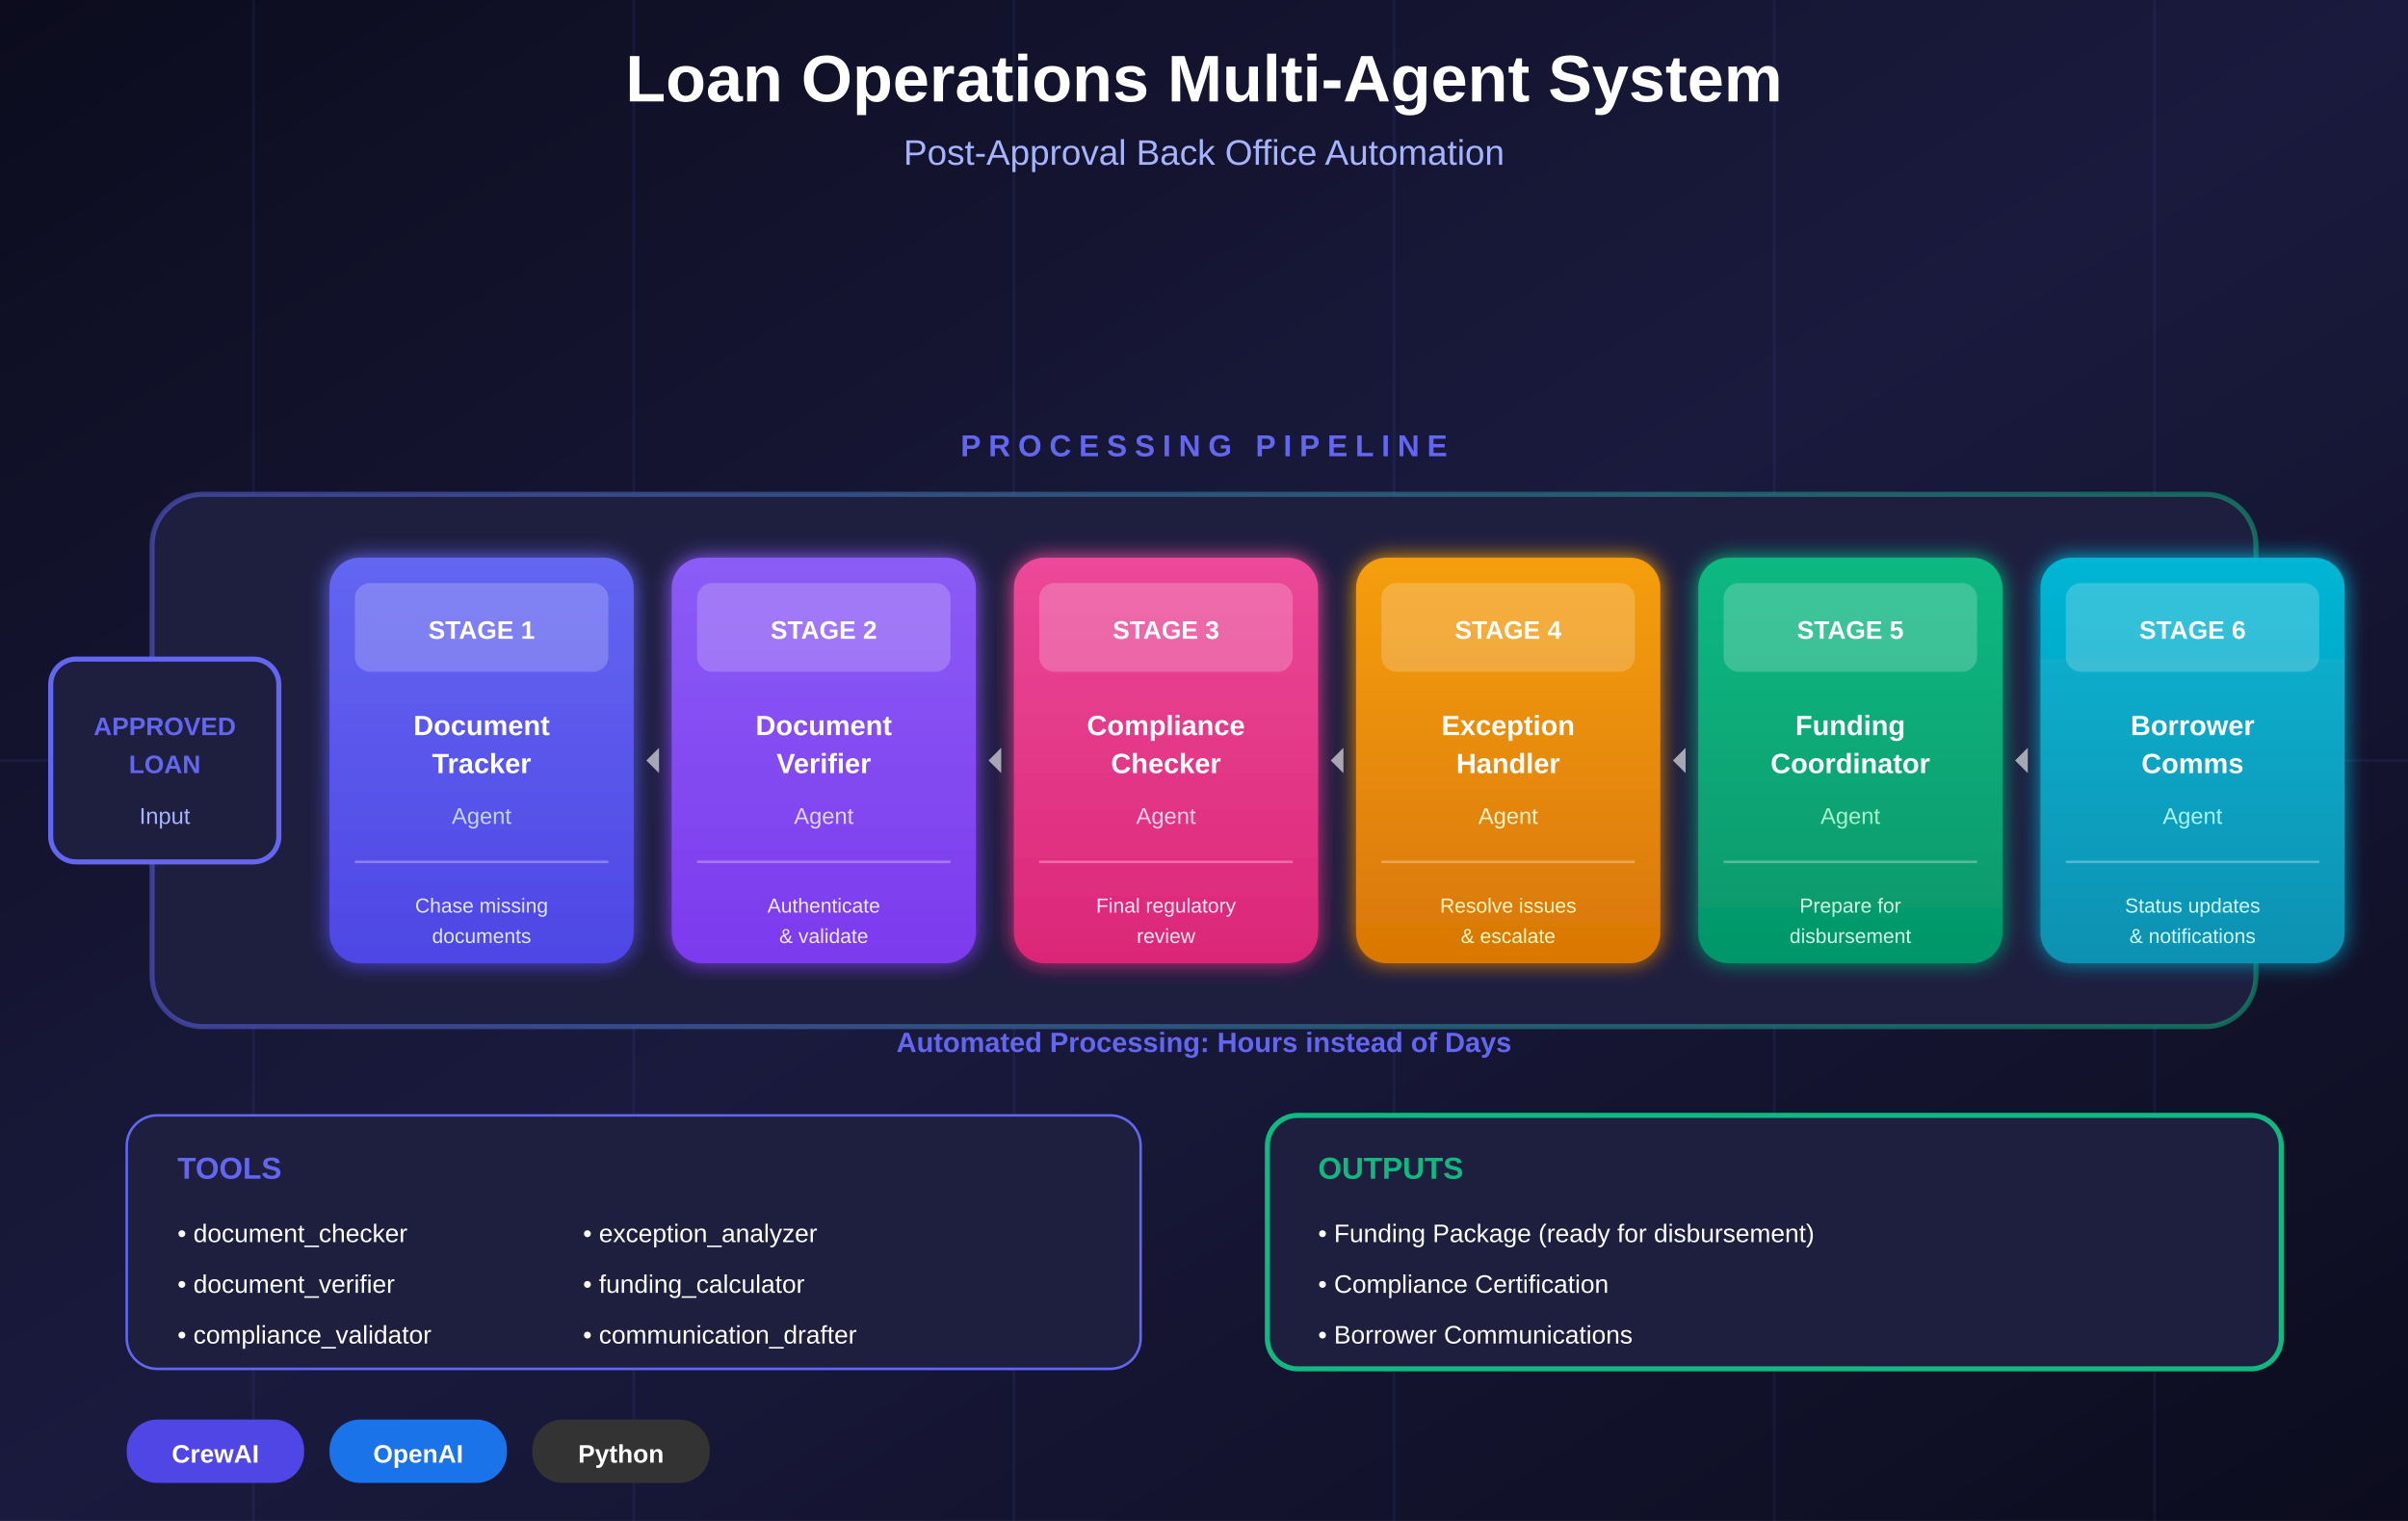
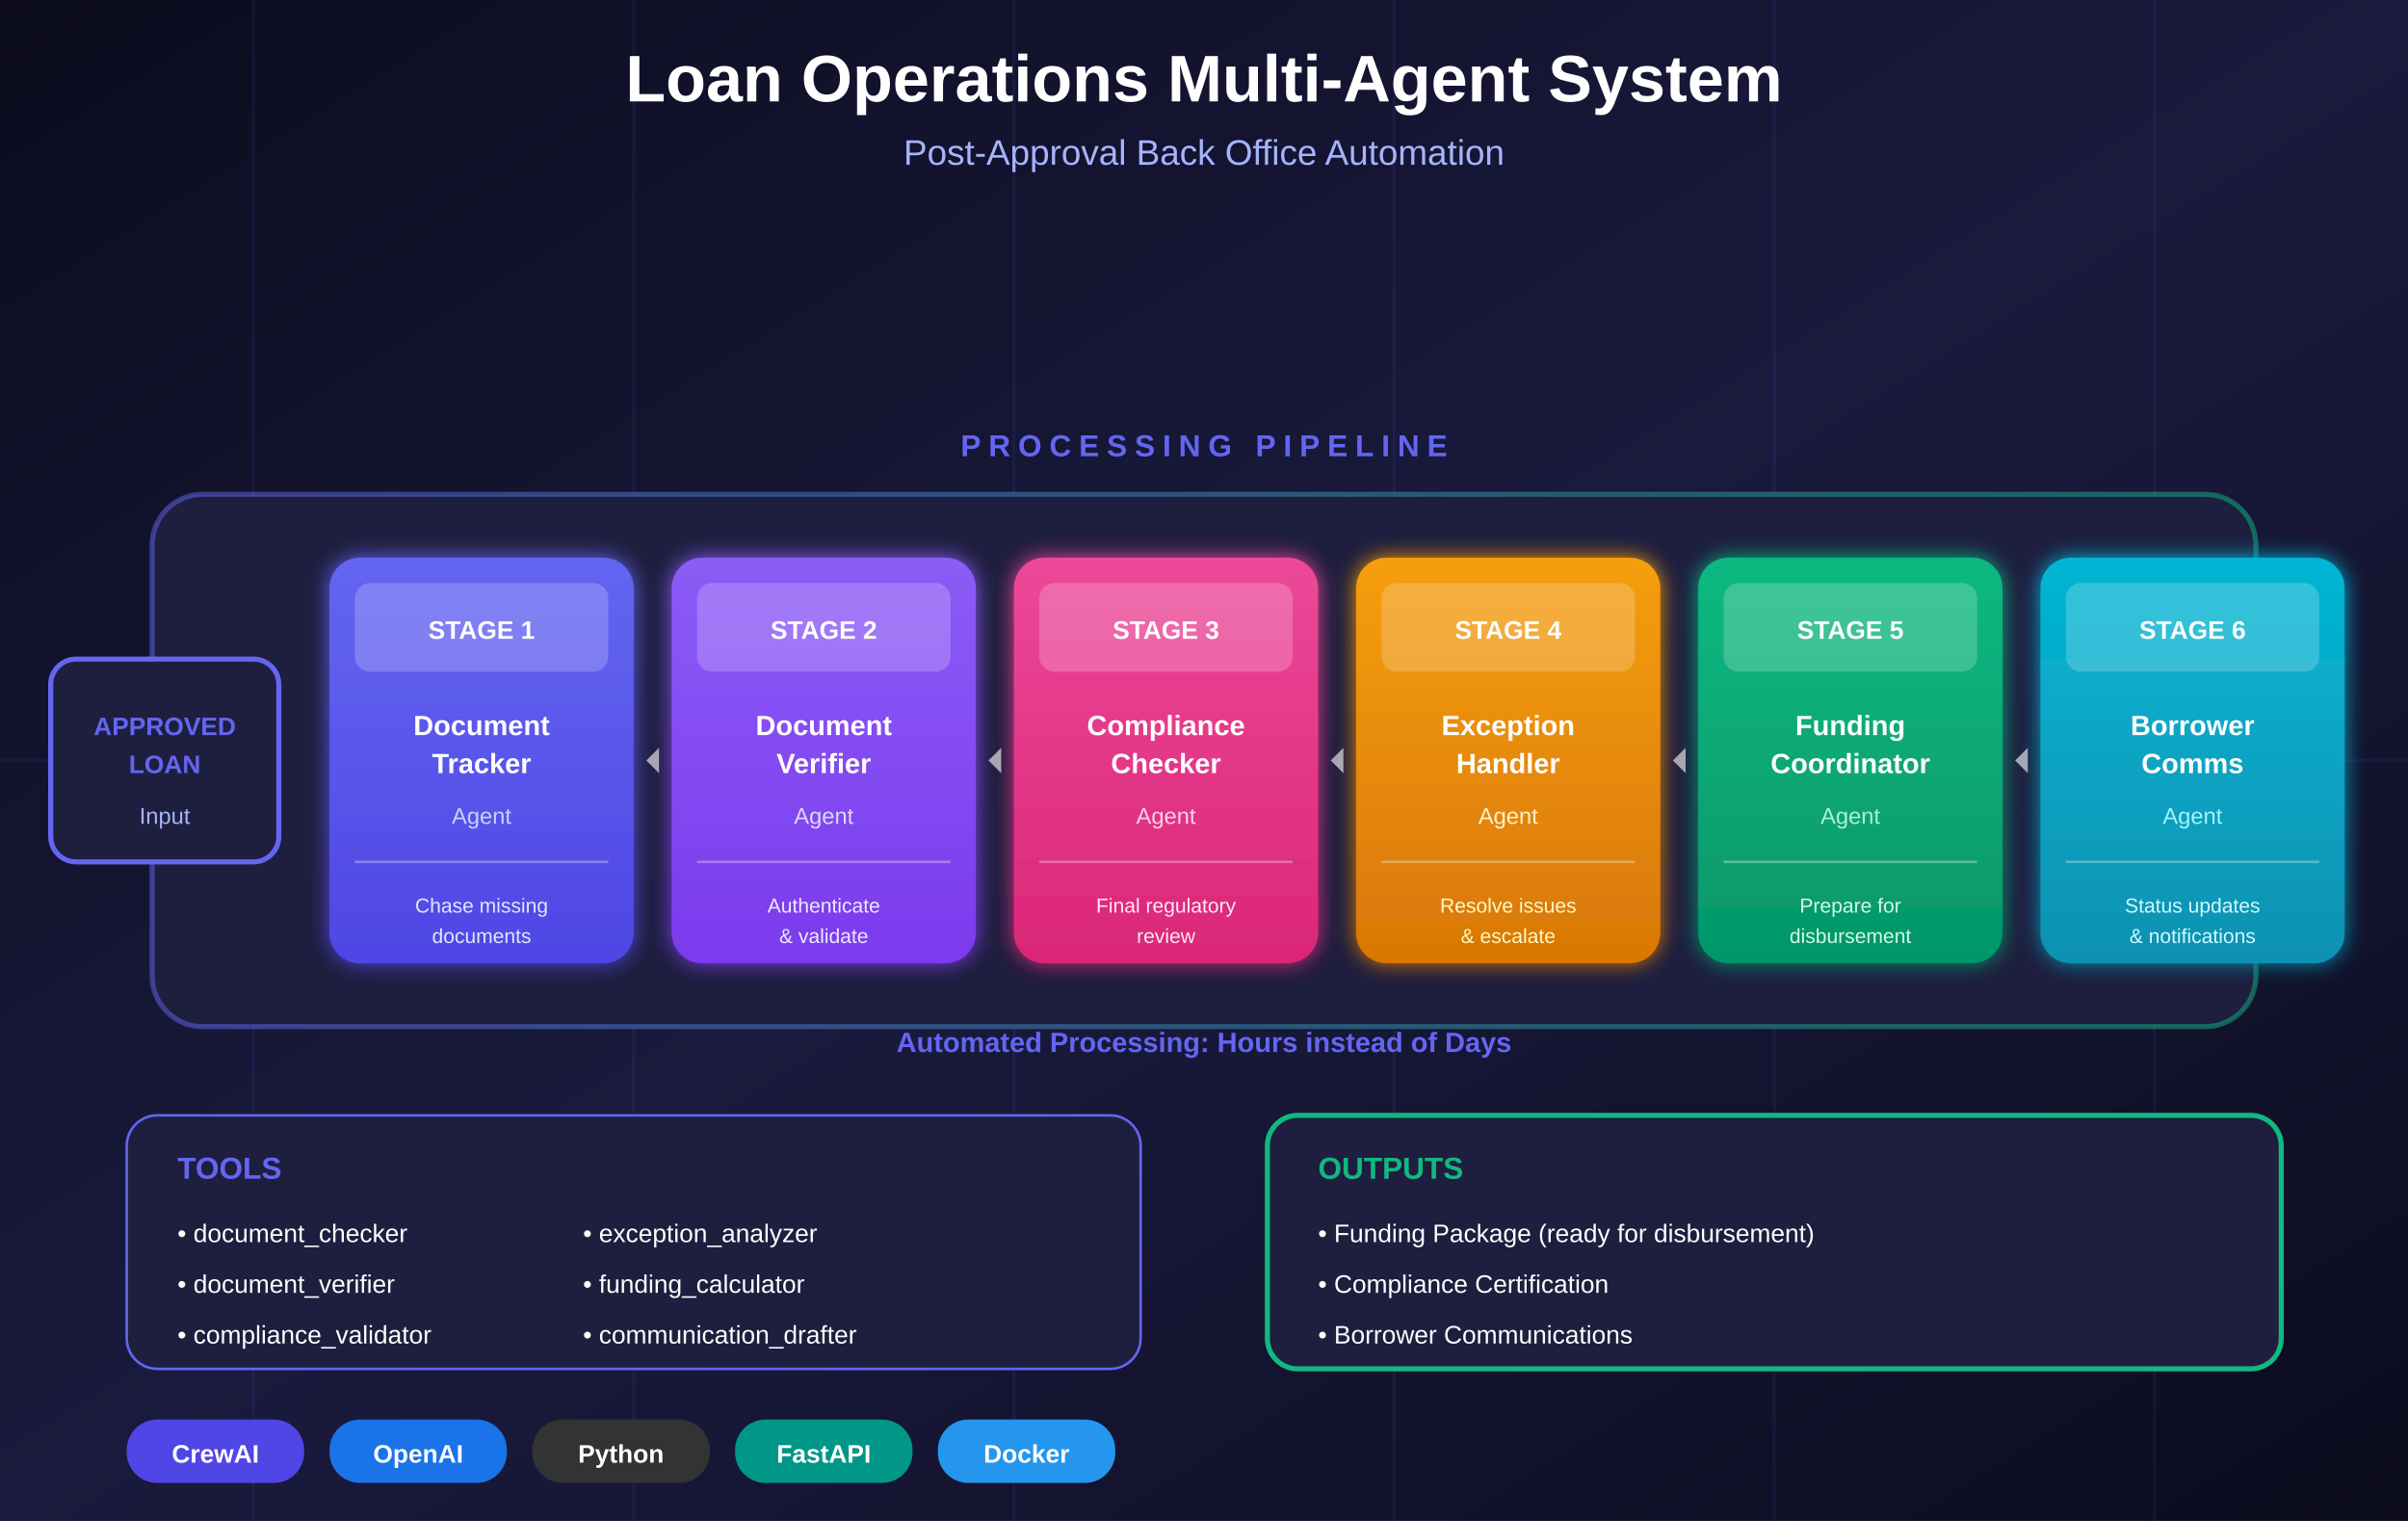
<svg xmlns="http://www.w3.org/2000/svg" viewBox="0 0 950 600">
  <defs>
    <linearGradient id="bgGrad2" x1="0%" y1="0%" x2="100%" y2="100%">
      <stop offset="0%" style="stop-color:#0c0c1e" />
      <stop offset="50%" style="stop-color:#1a1a3e" />
      <stop offset="100%" style="stop-color:#0c0c1e" />
    </linearGradient>
    <linearGradient id="stage1" x1="0%" y1="0%" x2="0%" y2="100%">
      <stop offset="0%" style="stop-color:#6366f1" />
      <stop offset="100%" style="stop-color:#4f46e5" />
    </linearGradient>
    <linearGradient id="stage2" x1="0%" y1="0%" x2="0%" y2="100%">
      <stop offset="0%" style="stop-color:#8b5cf6" />
      <stop offset="100%" style="stop-color:#7c3aed" />
    </linearGradient>
    <linearGradient id="stage3" x1="0%" y1="0%" x2="0%" y2="100%">
      <stop offset="0%" style="stop-color:#ec4899" />
      <stop offset="100%" style="stop-color:#db2777" />
    </linearGradient>
    <linearGradient id="stage4" x1="0%" y1="0%" x2="0%" y2="100%">
      <stop offset="0%" style="stop-color:#f59e0b" />
      <stop offset="100%" style="stop-color:#d97706" />
    </linearGradient>
    <linearGradient id="stage5" x1="0%" y1="0%" x2="0%" y2="100%">
      <stop offset="0%" style="stop-color:#10b981" />
      <stop offset="100%" style="stop-color:#059669" />
    </linearGradient>
    <linearGradient id="stage6" x1="0%" y1="0%" x2="0%" y2="100%">
      <stop offset="0%" style="stop-color:#06b6d4" />
      <stop offset="100%" style="stop-color:#0891b2" />
    </linearGradient>
    <linearGradient id="arrowGrad" x1="0%" y1="0%" x2="100%" y2="0%">
      <stop offset="0%" style="stop-color:#6366f1" />
      <stop offset="100%" style="stop-color:#10b981" />
    </linearGradient>
    <filter id="glow2" x="-50%" y="-50%" width="200%" height="200%">
      <feGaussianBlur stdDeviation="4" result="coloredBlur" />
      <feMerge>
        <feMergeNode in="coloredBlur" />
        <feMergeNode in="SourceGraphic" />
      </feMerge>
    </filter>
  </defs>
  <rect width="950" height="600" fill="url(#bgGrad2)" />
  <g stroke="#6366f1" stroke-opacity="0.1" stroke-width="1" fill="none">
    <path d="M0 300 H950" />
    <path d="M100 0 V600" />
    <path d="M250 0 V600" />
    <path d="M400 0 V600" />
    <path d="M550 0 V600" />
    <path d="M700 0 V600" />
    <path d="M850 0 V600" />
  </g>
  <text x="475" y="40" text-anchor="middle" fill="#ffffff" font-family="Arial, sans-serif" font-size="26" font-weight="bold">Loan Operations Multi-Agent System</text>
  <text x="475" y="65" text-anchor="middle" fill="#a5b4fc" font-family="Arial, sans-serif" font-size="14">Post-Approval Back Office Automation</text>
  <rect x="60" y="195" width="830" height="210" rx="20" fill="#1e1e3f" stroke="url(#arrowGrad)" stroke-width="2" stroke-opacity="0.5" />
  <text x="475" y="180" text-anchor="middle" fill="#6366f1" font-family="Arial, sans-serif" font-size="12" font-weight="bold" letter-spacing="3">PROCESSING PIPELINE</text>
  <rect x="20" y="260" width="90" height="80" rx="10" fill="#1e1e3f" stroke="#6366f1" stroke-width="2" />
  <text x="65" y="290" text-anchor="middle" fill="#6366f1" font-family="Arial, sans-serif" font-size="10" font-weight="bold">APPROVED</text>
  <text x="65" y="305" text-anchor="middle" fill="#6366f1" font-family="Arial, sans-serif" font-size="10" font-weight="bold">LOAN</text>
  <text x="65" y="325" text-anchor="middle" fill="#a5b4fc" font-family="Arial, sans-serif" font-size="9">Input</text>
  <g transform="translate(130, 220)">
    <rect width="120" height="160" rx="12" fill="url(#stage1)" filter="url(#glow2)" />
    <rect x="10" y="10" width="100" height="35" rx="6" fill="rgba(255,255,255,0.2)" />
    <text x="60" y="32" text-anchor="middle" fill="#ffffff" font-family="Arial, sans-serif" font-size="10" font-weight="bold">STAGE 1</text>
    <text x="60" y="70" text-anchor="middle" fill="#ffffff" font-family="Arial, sans-serif" font-size="11" font-weight="bold">Document</text>
    <text x="60" y="85" text-anchor="middle" fill="#ffffff" font-family="Arial, sans-serif" font-size="11" font-weight="bold">Tracker</text>
    <text x="60" y="105" text-anchor="middle" fill="#c7d2fe" font-family="Arial, sans-serif" font-size="9">Agent</text>
    <line x1="10" y1="120" x2="110" y2="120" stroke="rgba(255,255,255,0.3)" stroke-width="1" />
    <text x="60" y="140" text-anchor="middle" fill="#e0e7ff" font-family="Arial, sans-serif" font-size="8">Chase missing</text>
    <text x="60" y="152" text-anchor="middle" fill="#e0e7ff" font-family="Arial, sans-serif" font-size="8">documents</text>
  </g>
  <g transform="translate(265, 220)">
    <rect width="120" height="160" rx="12" fill="url(#stage2)" filter="url(#glow2)" />
    <rect x="10" y="10" width="100" height="35" rx="6" fill="rgba(255,255,255,0.2)" />
    <text x="60" y="32" text-anchor="middle" fill="#ffffff" font-family="Arial, sans-serif" font-size="10" font-weight="bold">STAGE 2</text>
    <text x="60" y="70" text-anchor="middle" fill="#ffffff" font-family="Arial, sans-serif" font-size="11" font-weight="bold">Document</text>
    <text x="60" y="85" text-anchor="middle" fill="#ffffff" font-family="Arial, sans-serif" font-size="11" font-weight="bold">Verifier</text>
    <text x="60" y="105" text-anchor="middle" fill="#ddd6fe" font-family="Arial, sans-serif" font-size="9">Agent</text>
    <line x1="10" y1="120" x2="110" y2="120" stroke="rgba(255,255,255,0.3)" stroke-width="1" />
    <text x="60" y="140" text-anchor="middle" fill="#ede9fe" font-family="Arial, sans-serif" font-size="8">Authenticate</text>
    <text x="60" y="152" text-anchor="middle" fill="#ede9fe" font-family="Arial, sans-serif" font-size="8">&amp; validate</text>
  </g>
  <g transform="translate(400, 220)">
    <rect width="120" height="160" rx="12" fill="url(#stage3)" filter="url(#glow2)" />
    <rect x="10" y="10" width="100" height="35" rx="6" fill="rgba(255,255,255,0.2)" />
    <text x="60" y="32" text-anchor="middle" fill="#ffffff" font-family="Arial, sans-serif" font-size="10" font-weight="bold">STAGE 3</text>
    <text x="60" y="70" text-anchor="middle" fill="#ffffff" font-family="Arial, sans-serif" font-size="11" font-weight="bold">Compliance</text>
    <text x="60" y="85" text-anchor="middle" fill="#ffffff" font-family="Arial, sans-serif" font-size="11" font-weight="bold">Checker</text>
    <text x="60" y="105" text-anchor="middle" fill="#fbcfe8" font-family="Arial, sans-serif" font-size="9">Agent</text>
    <line x1="10" y1="120" x2="110" y2="120" stroke="rgba(255,255,255,0.3)" stroke-width="1" />
    <text x="60" y="140" text-anchor="middle" fill="#fce7f3" font-family="Arial, sans-serif" font-size="8">Final regulatory</text>
    <text x="60" y="152" text-anchor="middle" fill="#fce7f3" font-family="Arial, sans-serif" font-size="8">review</text>
  </g>
  <g transform="translate(535, 220)">
    <rect width="120" height="160" rx="12" fill="url(#stage4)" filter="url(#glow2)" />
    <rect x="10" y="10" width="100" height="35" rx="6" fill="rgba(255,255,255,0.2)" />
    <text x="60" y="32" text-anchor="middle" fill="#ffffff" font-family="Arial, sans-serif" font-size="10" font-weight="bold">STAGE 4</text>
    <text x="60" y="70" text-anchor="middle" fill="#ffffff" font-family="Arial, sans-serif" font-size="11" font-weight="bold">Exception</text>
    <text x="60" y="85" text-anchor="middle" fill="#ffffff" font-family="Arial, sans-serif" font-size="11" font-weight="bold">Handler</text>
    <text x="60" y="105" text-anchor="middle" fill="#fef3c7" font-family="Arial, sans-serif" font-size="9">Agent</text>
    <line x1="10" y1="120" x2="110" y2="120" stroke="rgba(255,255,255,0.3)" stroke-width="1" />
    <text x="60" y="140" text-anchor="middle" fill="#fef9c3" font-family="Arial, sans-serif" font-size="8">Resolve issues</text>
    <text x="60" y="152" text-anchor="middle" fill="#fef9c3" font-family="Arial, sans-serif" font-size="8">&amp; escalate</text>
  </g>
  <g transform="translate(670, 220)">
    <rect width="120" height="160" rx="12" fill="url(#stage5)" filter="url(#glow2)" />
    <rect x="10" y="10" width="100" height="35" rx="6" fill="rgba(255,255,255,0.2)" />
    <text x="60" y="32" text-anchor="middle" fill="#ffffff" font-family="Arial, sans-serif" font-size="10" font-weight="bold">STAGE 5</text>
    <text x="60" y="70" text-anchor="middle" fill="#ffffff" font-family="Arial, sans-serif" font-size="11" font-weight="bold">Funding</text>
    <text x="60" y="85" text-anchor="middle" fill="#ffffff" font-family="Arial, sans-serif" font-size="11" font-weight="bold">Coordinator</text>
    <text x="60" y="105" text-anchor="middle" fill="#a7f3d0" font-family="Arial, sans-serif" font-size="9">Agent</text>
    <line x1="10" y1="120" x2="110" y2="120" stroke="rgba(255,255,255,0.3)" stroke-width="1" />
    <text x="60" y="140" text-anchor="middle" fill="#d1fae5" font-family="Arial, sans-serif" font-size="8">Prepare for</text>
    <text x="60" y="152" text-anchor="middle" fill="#d1fae5" font-family="Arial, sans-serif" font-size="8">disbursement</text>
  </g>
  <g transform="translate(805, 220)">
    <rect width="120" height="160" rx="12" fill="url(#stage6)" filter="url(#glow2)" />
    <rect x="10" y="10" width="100" height="35" rx="6" fill="rgba(255,255,255,0.2)" />
    <text x="60" y="32" text-anchor="middle" fill="#ffffff" font-family="Arial, sans-serif" font-size="10" font-weight="bold">STAGE 6</text>
    <text x="60" y="70" text-anchor="middle" fill="#ffffff" font-family="Arial, sans-serif" font-size="11" font-weight="bold">Borrower</text>
    <text x="60" y="85" text-anchor="middle" fill="#ffffff" font-family="Arial, sans-serif" font-size="11" font-weight="bold">Comms</text>
    <text x="60" y="105" text-anchor="middle" fill="#a5f3fc" font-family="Arial, sans-serif" font-size="9">Agent</text>
    <line x1="10" y1="120" x2="110" y2="120" stroke="rgba(255,255,255,0.3)" stroke-width="1" />
    <text x="60" y="140" text-anchor="middle" fill="#cffafe" font-family="Arial, sans-serif" font-size="8">Status updates</text>
    <text x="60" y="152" text-anchor="middle" fill="#cffafe" font-family="Arial, sans-serif" font-size="8">&amp; notifications</text>
  </g>
  <rect x="50" y="440" width="400" height="100" rx="12" fill="#1e1e3f" stroke="#6366f1" stroke-width="1" />
  <text x="70" y="465" fill="#6366f1" font-family="Arial, sans-serif" font-size="12" font-weight="bold">TOOLS</text>
  <g fill="#ffffff" font-family="Arial, sans-serif" font-size="10">
    <text x="70" y="490">• document_checker</text>
    <text x="70" y="510">• document_verifier</text>
    <text x="70" y="530">• compliance_validator</text>
    <text x="230" y="490">• exception_analyzer</text>
    <text x="230" y="510">• funding_calculator</text>
    <text x="230" y="530">• communication_drafter</text>
  </g>
  <rect x="500" y="440" width="400" height="100" rx="12" fill="#1e1e3f" stroke="#10b981" stroke-width="2" />
  <text x="520" y="465" fill="#10b981" font-family="Arial, sans-serif" font-size="12" font-weight="bold">OUTPUTS</text>
  <g fill="#ffffff" font-family="Arial, sans-serif" font-size="10">
    <text x="520" y="490">• Funding Package (ready for disbursement)</text>
    <text x="520" y="510">• Compliance Certification</text>
    <text x="520" y="530">• Borrower Communications</text>
  </g>
  <g fill="#ffffff" opacity="0.6">
    <polygon points="255,300 260,295 260,305" />
    <polygon points="390,300 395,295 395,305" />
    <polygon points="525,300 530,295 530,305" />
    <polygon points="660,300 665,295 665,305" />
    <polygon points="795,300 800,295 800,305" />
  </g>
  <text x="475" y="415" text-anchor="middle" fill="#6366f1" font-family="Arial, sans-serif" font-size="11" font-weight="bold">Automated Processing: Hours instead of Days</text>
  <rect x="50" y="560" width="70" height="25" rx="12" fill="#4f46e5" />
  <text x="85" y="577" text-anchor="middle" fill="#ffffff" font-family="Arial, sans-serif" font-size="10" font-weight="bold">CrewAI</text>
  <rect x="130" y="560" width="70" height="25" rx="12" fill="#1a73e8" />
  <text x="165" y="577" text-anchor="middle" fill="#ffffff" font-family="Arial, sans-serif" font-size="10" font-weight="bold">OpenAI</text>
  <rect x="210" y="560" width="70" height="25" rx="12" fill="#333333" />
  <text x="245" y="577" text-anchor="middle" fill="#ffffff" font-family="Arial, sans-serif" font-size="10" font-weight="bold">Python</text>
+   <rect x="290" y="560" width="70" height="25" rx="12" fill="#009688" />
+   <text x="325" y="577" text-anchor="middle" fill="#ffffff" font-family="Arial, sans-serif" font-size="10" font-weight="bold">FastAPI</text>
+   <rect x="370" y="560" width="70" height="25" rx="12" fill="#2496ED" />
+   <text x="405" y="577" text-anchor="middle" fill="#ffffff" font-family="Arial, sans-serif" font-size="10" font-weight="bold">Docker</text>
</svg>
